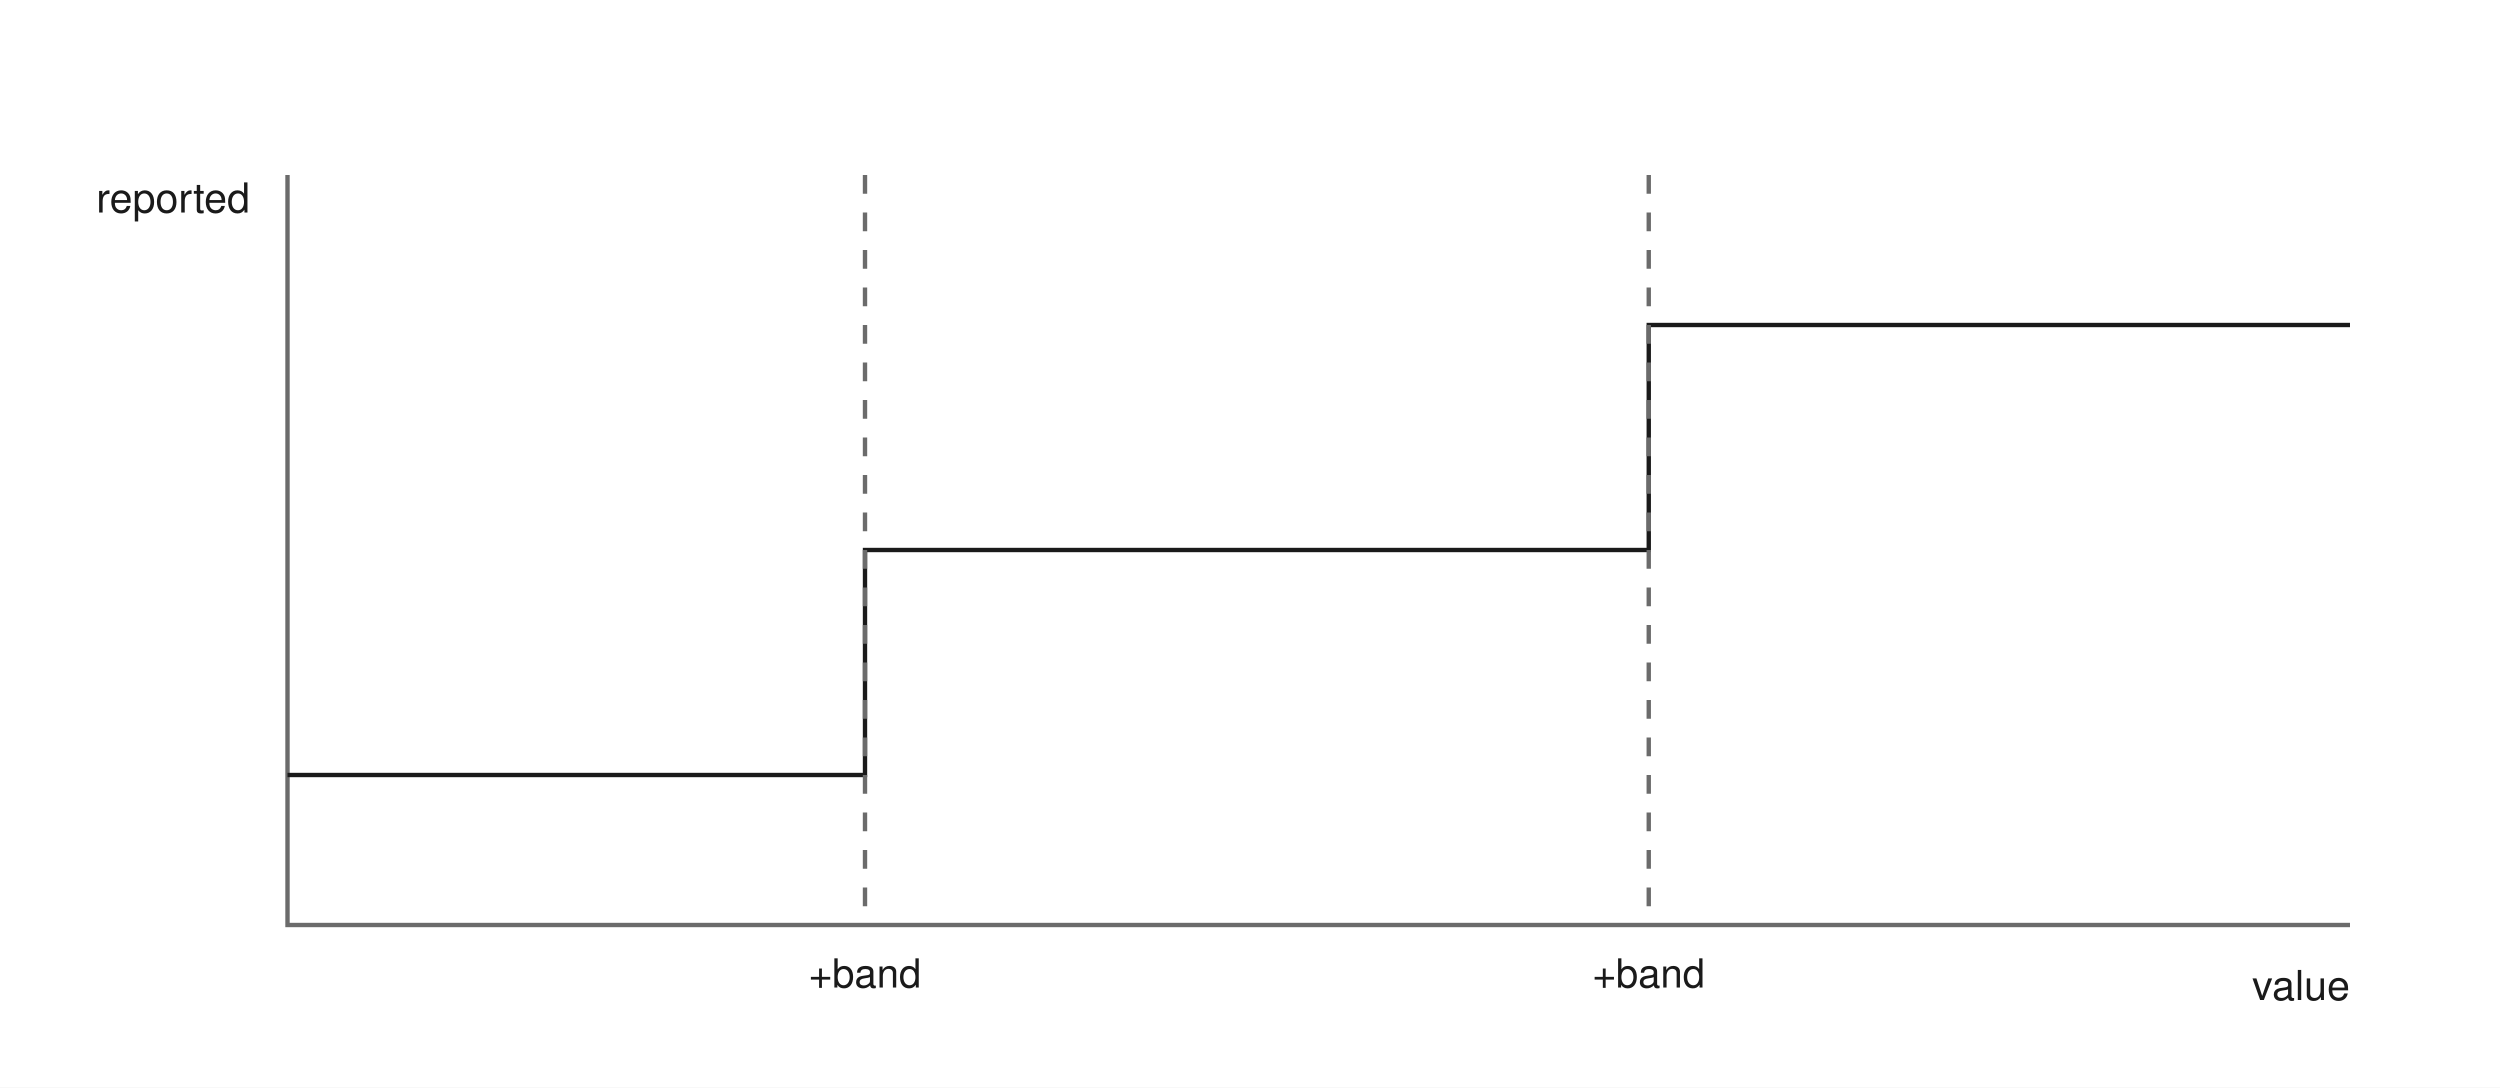
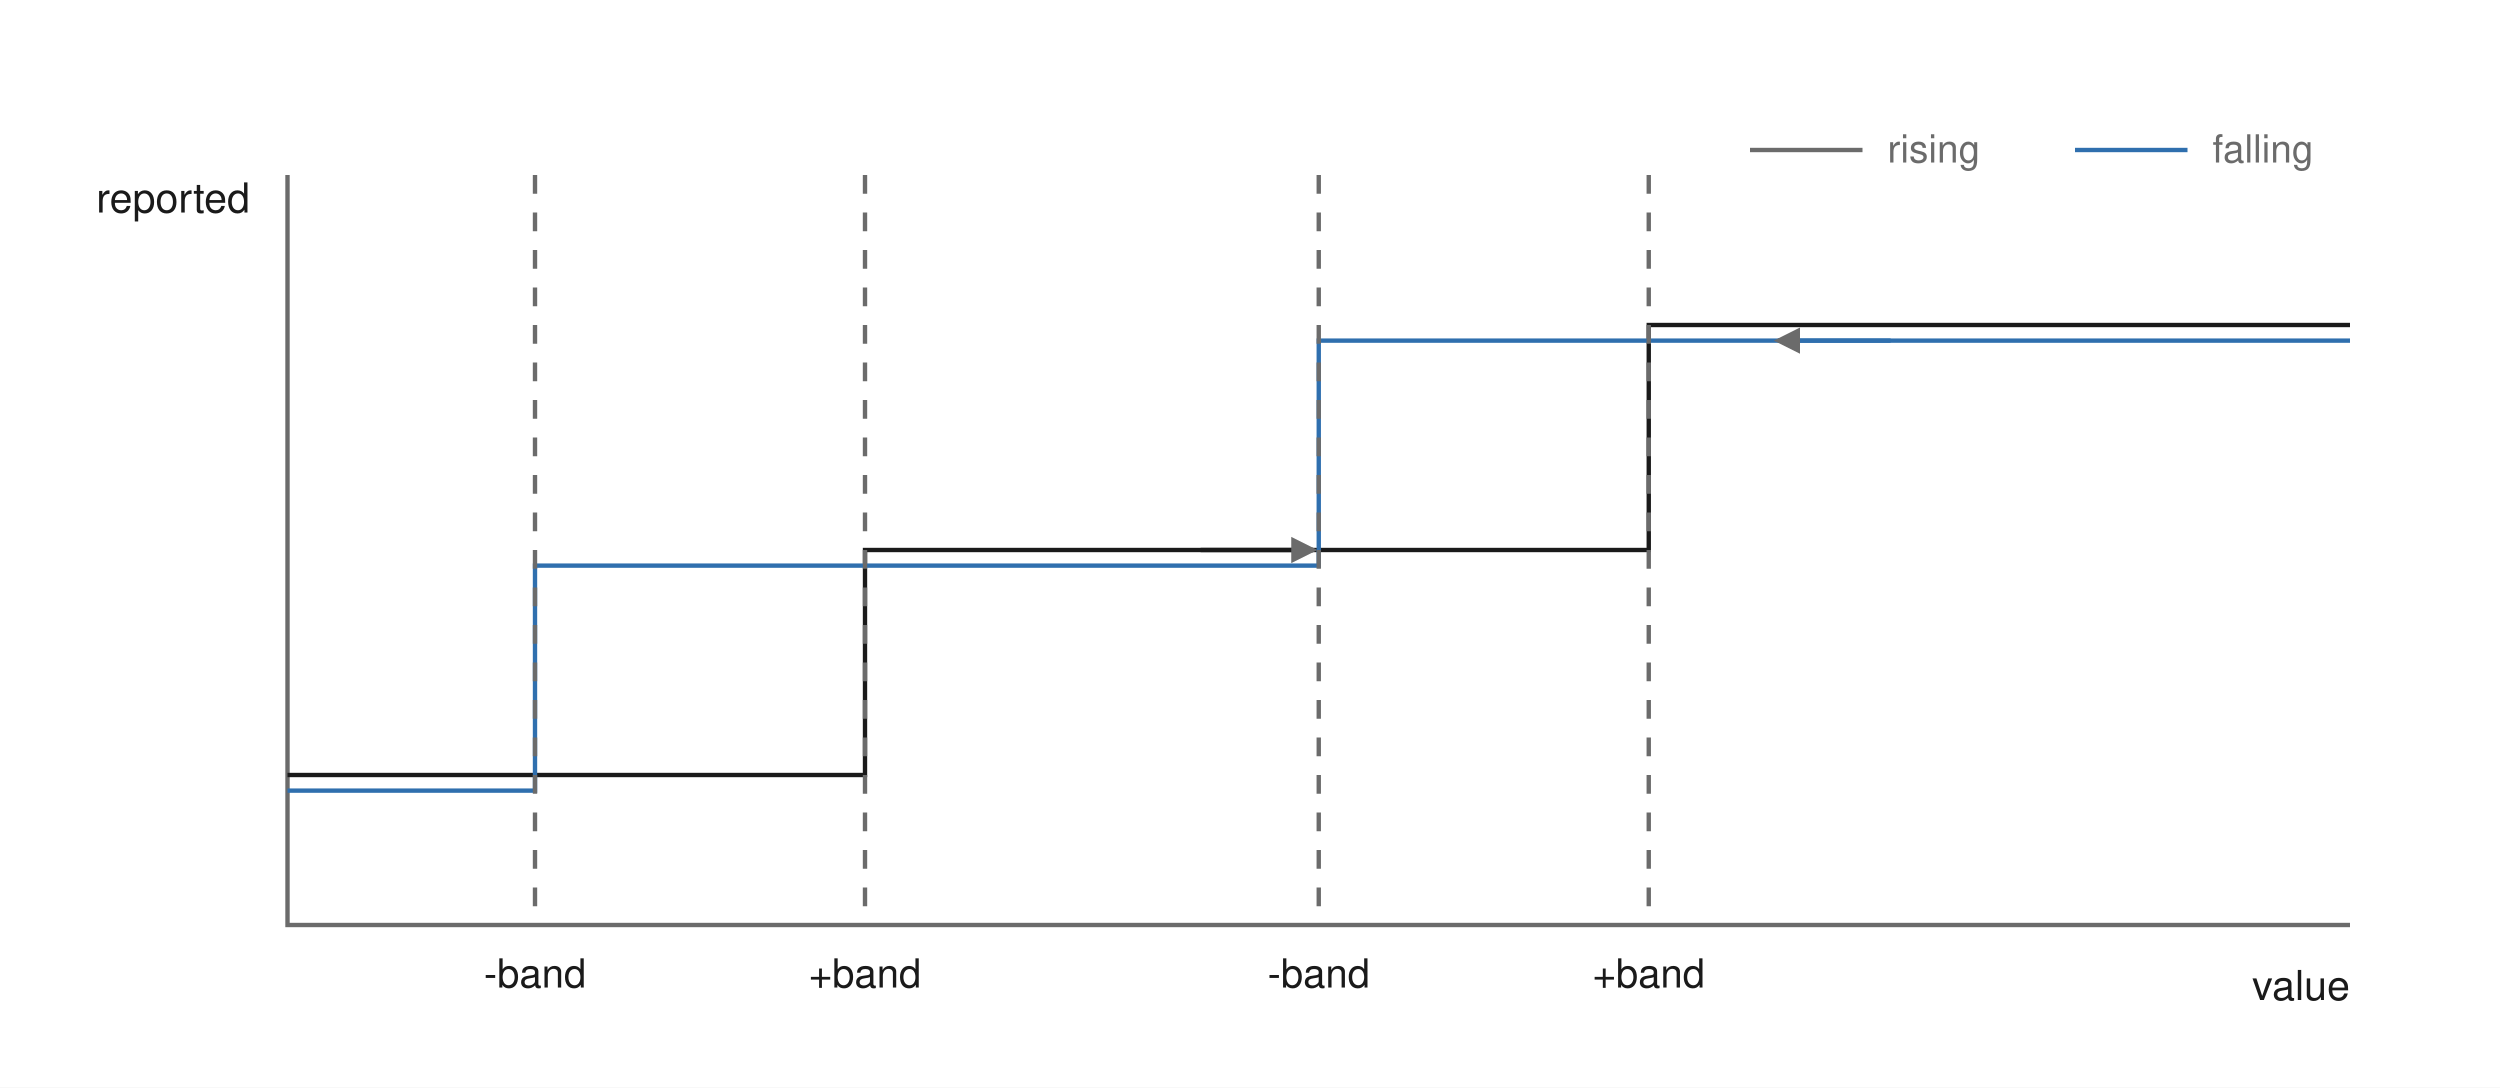
- <svg xmlns="http://www.w3.org/2000/svg" width="400" height="174" viewBox="0 0 400 174" style="max-width:100%;height:auto" content="&lt;mxfile host=&quot;app.diagrams.net&quot; type=&quot;device&quot;&gt;&lt;diagram id=&quot;block_Deadband&quot; name=&quot;block_Deadband&quot;&gt;&lt;mxGraphModel dx=&quot;400&quot; dy=&quot;174&quot; grid=&quot;0&quot; gridSize=&quot;10&quot; guides=&quot;1&quot; tooltips=&quot;1&quot; connect=&quot;1&quot; arrows=&quot;1&quot; fold=&quot;1&quot; page=&quot;1&quot; pageScale=&quot;1&quot; pageWidth=&quot;400&quot; pageHeight=&quot;174&quot; math=&quot;0&quot; shadow=&quot;0&quot;&gt;&lt;root&gt;&lt;mxCell id=&quot;0&quot;/&gt;&lt;mxCell id=&quot;1&quot; parent=&quot;0&quot;/&gt;&lt;mxCell id=&quot;e2&quot; value=&quot;&quot; style=&quot;edgeStyle=none;html=1;strokeColor=#6b6b6b;endArrow=none&quot; edge=&quot;1&quot; parent=&quot;1&quot;&gt;&lt;mxGeometry relative=&quot;1&quot; as=&quot;geometry&quot;&gt;&lt;mxPoint x=&quot;46&quot; y=&quot;28&quot; as=&quot;sourcePoint&quot;/&gt;&lt;mxPoint x=&quot;376&quot; y=&quot;148&quot; as=&quot;targetPoint&quot;/&gt;&lt;Array as=&quot;points&quot;&gt;&lt;mxPoint x=&quot;46&quot; y=&quot;148&quot;/&gt;&lt;/Array&gt;&lt;/mxGeometry&gt;&lt;/mxCell&gt;&lt;mxCell id=&quot;n3&quot; value=&quot;reported&quot; style=&quot;text;html=1;fontSize=6;fontColor=#1a1a1a;align=left&quot; vertex=&quot;1&quot; parent=&quot;1&quot;&gt;&lt;mxGeometry x=&quot;40&quot; y=&quot;27.4&quot; width=&quot;40&quot; height=&quot;10.6&quot; as=&quot;geometry&quot;/&gt;&lt;/mxCell&gt;&lt;mxCell id=&quot;n4&quot; value=&quot;value&quot; style=&quot;text;html=1;fontSize=6;fontColor=#1a1a1a;align=left&quot; vertex=&quot;1&quot; parent=&quot;1&quot;&gt;&lt;mxGeometry x=&quot;376&quot; y=&quot;153.4&quot; width=&quot;40&quot; height=&quot;10.6&quot; as=&quot;geometry&quot;/&gt;&lt;/mxCell&gt;&lt;mxCell id=&quot;e5&quot; value=&quot;&quot; style=&quot;edgeStyle=none;html=1;strokeColor=#1a1a1a;endArrow=none&quot; edge=&quot;1&quot; parent=&quot;1&quot;&gt;&lt;mxGeometry relative=&quot;1&quot; as=&quot;geometry&quot;&gt;&lt;mxPoint x=&quot;46.0&quot; y=&quot;124.0&quot; as=&quot;sourcePoint&quot;/&gt;&lt;mxPoint x=&quot;376.0&quot; y=&quot;52.0&quot; as=&quot;targetPoint&quot;/&gt;&lt;Array as=&quot;points&quot;&gt;&lt;mxPoint x=&quot;138.4&quot; y=&quot;124.0&quot;/&gt;&lt;mxPoint x=&quot;138.4&quot; y=&quot;88.0&quot;/&gt;&lt;mxPoint x=&quot;263.8&quot; y=&quot;88.0&quot;/&gt;&lt;mxPoint x=&quot;263.8&quot; y=&quot;52.0&quot;/&gt;&lt;/Array&gt;&lt;/mxGeometry&gt;&lt;/mxCell&gt;&lt;mxCell id=&quot;e6&quot; value=&quot;&quot; style=&quot;edgeStyle=none;html=1;strokeColor=#6b6b6b;endArrow=none;dashed=1&quot; edge=&quot;1&quot; parent=&quot;1&quot;&gt;&lt;mxGeometry relative=&quot;1&quot; as=&quot;geometry&quot;&gt;&lt;mxPoint x=&quot;138.4&quot; y=&quot;28&quot; as=&quot;sourcePoint&quot;/&gt;&lt;mxPoint x=&quot;138.4&quot; y=&quot;148&quot; as=&quot;targetPoint&quot;/&gt;&lt;/mxGeometry&gt;&lt;/mxCell&gt;&lt;mxCell id=&quot;n7&quot; value=&quot;+band&quot; style=&quot;text;html=1;fontSize=6;fontColor=#1a1a1a;align=center&quot; vertex=&quot;1&quot; parent=&quot;1&quot;&gt;&lt;mxGeometry x=&quot;138.4&quot; y=&quot;151.6&quot; width=&quot;40&quot; height=&quot;10.4&quot; as=&quot;geometry&quot;/&gt;&lt;/mxCell&gt;&lt;mxCell id=&quot;e8&quot; value=&quot;&quot; style=&quot;edgeStyle=none;html=1;strokeColor=#6b6b6b;endArrow=none;dashed=1&quot; edge=&quot;1&quot; parent=&quot;1&quot;&gt;&lt;mxGeometry relative=&quot;1&quot; as=&quot;geometry&quot;&gt;&lt;mxPoint x=&quot;263.8&quot; y=&quot;28&quot; as=&quot;sourcePoint&quot;/&gt;&lt;mxPoint x=&quot;263.8&quot; y=&quot;148&quot; as=&quot;targetPoint&quot;/&gt;&lt;/mxGeometry&gt;&lt;/mxCell&gt;&lt;mxCell id=&quot;n9&quot; value=&quot;+band&quot; style=&quot;text;html=1;fontSize=6;fontColor=#1a1a1a;align=center&quot; vertex=&quot;1&quot; parent=&quot;1&quot;&gt;&lt;mxGeometry x=&quot;263.8&quot; y=&quot;151.6&quot; width=&quot;40&quot; height=&quot;10.4&quot; as=&quot;geometry&quot;/&gt;&lt;/mxCell&gt;&lt;/root&gt;&lt;/mxGraphModel&gt;&lt;/diagram&gt;&lt;/mxfile&gt;">
+ <svg xmlns="http://www.w3.org/2000/svg" width="400" height="174" viewBox="0 0 400 174" style="max-width:100%;height:auto" content="&lt;mxfile host=&quot;app.diagrams.net&quot; type=&quot;device&quot;&gt;&lt;diagram id=&quot;block_Deadband&quot; name=&quot;block_Deadband&quot;&gt;&lt;mxGraphModel dx=&quot;400&quot; dy=&quot;174&quot; grid=&quot;0&quot; gridSize=&quot;10&quot; guides=&quot;1&quot; tooltips=&quot;1&quot; connect=&quot;1&quot; arrows=&quot;1&quot; fold=&quot;1&quot; page=&quot;1&quot; pageScale=&quot;1&quot; pageWidth=&quot;400&quot; pageHeight=&quot;174&quot; math=&quot;0&quot; shadow=&quot;0&quot;&gt;&lt;root&gt;&lt;mxCell id=&quot;0&quot;/&gt;&lt;mxCell id=&quot;1&quot; parent=&quot;0&quot;/&gt;&lt;mxCell id=&quot;e2&quot; value=&quot;&quot; style=&quot;edgeStyle=none;html=1;strokeColor=#6b6b6b;endArrow=none&quot; edge=&quot;1&quot; parent=&quot;1&quot;&gt;&lt;mxGeometry relative=&quot;1&quot; as=&quot;geometry&quot;&gt;&lt;mxPoint x=&quot;46&quot; y=&quot;28&quot; as=&quot;sourcePoint&quot;/&gt;&lt;mxPoint x=&quot;376&quot; y=&quot;148&quot; as=&quot;targetPoint&quot;/&gt;&lt;Array as=&quot;points&quot;&gt;&lt;mxPoint x=&quot;46&quot; y=&quot;148&quot;/&gt;&lt;/Array&gt;&lt;/mxGeometry&gt;&lt;/mxCell&gt;&lt;mxCell id=&quot;n3&quot; value=&quot;reported&quot; style=&quot;text;html=1;fontSize=6;fontColor=#1a1a1a;align=left&quot; vertex=&quot;1&quot; parent=&quot;1&quot;&gt;&lt;mxGeometry x=&quot;40&quot; y=&quot;27.4&quot; width=&quot;40&quot; height=&quot;10.6&quot; as=&quot;geometry&quot;/&gt;&lt;/mxCell&gt;&lt;mxCell id=&quot;n4&quot; value=&quot;value&quot; style=&quot;text;html=1;fontSize=6;fontColor=#1a1a1a;align=left&quot; vertex=&quot;1&quot; parent=&quot;1&quot;&gt;&lt;mxGeometry x=&quot;376&quot; y=&quot;153.4&quot; width=&quot;40&quot; height=&quot;10.6&quot; as=&quot;geometry&quot;/&gt;&lt;/mxCell&gt;&lt;mxCell id=&quot;e5&quot; value=&quot;&quot; style=&quot;edgeStyle=none;html=1;strokeColor=#1a1a1a;endArrow=none&quot; edge=&quot;1&quot; parent=&quot;1&quot;&gt;&lt;mxGeometry relative=&quot;1&quot; as=&quot;geometry&quot;&gt;&lt;mxPoint x=&quot;46.0&quot; y=&quot;124.0&quot; as=&quot;sourcePoint&quot;/&gt;&lt;mxPoint x=&quot;376.0&quot; y=&quot;52.0&quot; as=&quot;targetPoint&quot;/&gt;&lt;Array as=&quot;points&quot;&gt;&lt;mxPoint x=&quot;138.4&quot; y=&quot;124.0&quot;/&gt;&lt;mxPoint x=&quot;138.4&quot; y=&quot;88.0&quot;/&gt;&lt;mxPoint x=&quot;263.8&quot; y=&quot;88.0&quot;/&gt;&lt;mxPoint x=&quot;263.8&quot; y=&quot;52.0&quot;/&gt;&lt;/Array&gt;&lt;/mxGeometry&gt;&lt;/mxCell&gt;&lt;mxCell id=&quot;e6&quot; value=&quot;&quot; style=&quot;edgeStyle=none;html=1;strokeColor=#1a1a1a;endArrow=block&quot; edge=&quot;1&quot; parent=&quot;1&quot;&gt;&lt;mxGeometry relative=&quot;1&quot; as=&quot;geometry&quot;&gt;&lt;mxPoint x=&quot;192.1&quot; y=&quot;88.0&quot; as=&quot;sourcePoint&quot;/&gt;&lt;mxPoint x=&quot;210.1&quot; y=&quot;88.0&quot; as=&quot;targetPoint&quot;/&gt;&lt;/mxGeometry&gt;&lt;/mxCell&gt;&lt;mxCell id=&quot;e7&quot; value=&quot;&quot; style=&quot;edgeStyle=none;html=1;strokeColor=#2f6fae;endArrow=none&quot; edge=&quot;1&quot; parent=&quot;1&quot;&gt;&lt;mxGeometry relative=&quot;1&quot; as=&quot;geometry&quot;&gt;&lt;mxPoint x=&quot;376.0&quot; y=&quot;54.5&quot; as=&quot;sourcePoint&quot;/&gt;&lt;mxPoint x=&quot;46.0&quot; y=&quot;126.5&quot; as=&quot;targetPoint&quot;/&gt;&lt;Array as=&quot;points&quot;&gt;&lt;mxPoint x=&quot;211.0&quot; y=&quot;54.5&quot;/&gt;&lt;mxPoint x=&quot;211.0&quot; y=&quot;90.5&quot;/&gt;&lt;mxPoint x=&quot;85.6&quot; y=&quot;90.5&quot;/&gt;&lt;mxPoint x=&quot;85.6&quot; y=&quot;126.5&quot;/&gt;&lt;/Array&gt;&lt;/mxGeometry&gt;&lt;/mxCell&gt;&lt;mxCell id=&quot;e8&quot; value=&quot;&quot; style=&quot;edgeStyle=none;html=1;strokeColor=#2f6fae;endArrow=block&quot; edge=&quot;1&quot; parent=&quot;1&quot;&gt;&lt;mxGeometry relative=&quot;1&quot; as=&quot;geometry&quot;&gt;&lt;mxPoint x=&quot;302.5&quot; y=&quot;54.5&quot; as=&quot;sourcePoint&quot;/&gt;&lt;mxPoint x=&quot;284.5&quot; y=&quot;54.5&quot; as=&quot;targetPoint&quot;/&gt;&lt;/mxGeometry&gt;&lt;/mxCell&gt;&lt;mxCell id=&quot;e9&quot; value=&quot;&quot; style=&quot;edgeStyle=none;html=1;strokeColor=#6b6b6b;endArrow=none&quot; edge=&quot;1&quot; parent=&quot;1&quot;&gt;&lt;mxGeometry relative=&quot;1&quot; as=&quot;geometry&quot;&gt;&lt;mxPoint x=&quot;280&quot; y=&quot;24&quot; as=&quot;sourcePoint&quot;/&gt;&lt;mxPoint x=&quot;298&quot; y=&quot;24&quot; as=&quot;targetPoint&quot;/&gt;&lt;/mxGeometry&gt;&lt;/mxCell&gt;&lt;mxCell id=&quot;n10&quot; value=&quot;rising&quot; style=&quot;text;html=1;fontSize=6;fontColor=#6b6b6b;align=left&quot; vertex=&quot;1&quot; parent=&quot;1&quot;&gt;&lt;mxGeometry x=&quot;302&quot; y=&quot;19.8&quot; width=&quot;40&quot; height=&quot;10.2&quot; as=&quot;geometry&quot;/&gt;&lt;/mxCell&gt;&lt;mxCell id=&quot;e11&quot; value=&quot;&quot; style=&quot;edgeStyle=none;html=1;strokeColor=#2f6fae;endArrow=none&quot; edge=&quot;1&quot; parent=&quot;1&quot;&gt;&lt;mxGeometry relative=&quot;1&quot; as=&quot;geometry&quot;&gt;&lt;mxPoint x=&quot;332&quot; y=&quot;24&quot; as=&quot;sourcePoint&quot;/&gt;&lt;mxPoint x=&quot;350&quot; y=&quot;24&quot; as=&quot;targetPoint&quot;/&gt;&lt;/mxGeometry&gt;&lt;/mxCell&gt;&lt;mxCell id=&quot;n12&quot; value=&quot;falling&quot; style=&quot;text;html=1;fontSize=6;fontColor=#6b6b6b;align=left&quot; vertex=&quot;1&quot; parent=&quot;1&quot;&gt;&lt;mxGeometry x=&quot;354&quot; y=&quot;19.8&quot; width=&quot;40&quot; height=&quot;10.2&quot; as=&quot;geometry&quot;/&gt;&lt;/mxCell&gt;&lt;mxCell id=&quot;e13&quot; value=&quot;&quot; style=&quot;edgeStyle=none;html=1;strokeColor=#6b6b6b;endArrow=none;dashed=1&quot; edge=&quot;1&quot; parent=&quot;1&quot;&gt;&lt;mxGeometry relative=&quot;1&quot; as=&quot;geometry&quot;&gt;&lt;mxPoint x=&quot;85.6&quot; y=&quot;28&quot; as=&quot;sourcePoint&quot;/&gt;&lt;mxPoint x=&quot;85.6&quot; y=&quot;148&quot; as=&quot;targetPoint&quot;/&gt;&lt;/mxGeometry&gt;&lt;/mxCell&gt;&lt;mxCell id=&quot;n14&quot; value=&quot;-band&quot; style=&quot;text;html=1;fontSize=6;fontColor=#1a1a1a;align=center&quot; vertex=&quot;1&quot; parent=&quot;1&quot;&gt;&lt;mxGeometry x=&quot;85.6&quot; y=&quot;151.6&quot; width=&quot;40&quot; height=&quot;10.4&quot; as=&quot;geometry&quot;/&gt;&lt;/mxCell&gt;&lt;mxCell id=&quot;e15&quot; value=&quot;&quot; style=&quot;edgeStyle=none;html=1;strokeColor=#6b6b6b;endArrow=none;dashed=1&quot; edge=&quot;1&quot; parent=&quot;1&quot;&gt;&lt;mxGeometry relative=&quot;1&quot; as=&quot;geometry&quot;&gt;&lt;mxPoint x=&quot;138.4&quot; y=&quot;28&quot; as=&quot;sourcePoint&quot;/&gt;&lt;mxPoint x=&quot;138.4&quot; y=&quot;148&quot; as=&quot;targetPoint&quot;/&gt;&lt;/mxGeometry&gt;&lt;/mxCell&gt;&lt;mxCell id=&quot;n16&quot; value=&quot;+band&quot; style=&quot;text;html=1;fontSize=6;fontColor=#1a1a1a;align=center&quot; vertex=&quot;1&quot; parent=&quot;1&quot;&gt;&lt;mxGeometry x=&quot;138.4&quot; y=&quot;151.6&quot; width=&quot;40&quot; height=&quot;10.4&quot; as=&quot;geometry&quot;/&gt;&lt;/mxCell&gt;&lt;mxCell id=&quot;e17&quot; value=&quot;&quot; style=&quot;edgeStyle=none;html=1;strokeColor=#6b6b6b;endArrow=none;dashed=1&quot; edge=&quot;1&quot; parent=&quot;1&quot;&gt;&lt;mxGeometry relative=&quot;1&quot; as=&quot;geometry&quot;&gt;&lt;mxPoint x=&quot;211.0&quot; y=&quot;28&quot; as=&quot;sourcePoint&quot;/&gt;&lt;mxPoint x=&quot;211.0&quot; y=&quot;148&quot; as=&quot;targetPoint&quot;/&gt;&lt;/mxGeometry&gt;&lt;/mxCell&gt;&lt;mxCell id=&quot;n18&quot; value=&quot;-band&quot; style=&quot;text;html=1;fontSize=6;fontColor=#1a1a1a;align=center&quot; vertex=&quot;1&quot; parent=&quot;1&quot;&gt;&lt;mxGeometry x=&quot;211.0&quot; y=&quot;151.6&quot; width=&quot;40&quot; height=&quot;10.4&quot; as=&quot;geometry&quot;/&gt;&lt;/mxCell&gt;&lt;mxCell id=&quot;e19&quot; value=&quot;&quot; style=&quot;edgeStyle=none;html=1;strokeColor=#6b6b6b;endArrow=none;dashed=1&quot; edge=&quot;1&quot; parent=&quot;1&quot;&gt;&lt;mxGeometry relative=&quot;1&quot; as=&quot;geometry&quot;&gt;&lt;mxPoint x=&quot;263.8&quot; y=&quot;28&quot; as=&quot;sourcePoint&quot;/&gt;&lt;mxPoint x=&quot;263.8&quot; y=&quot;148&quot; as=&quot;targetPoint&quot;/&gt;&lt;/mxGeometry&gt;&lt;/mxCell&gt;&lt;mxCell id=&quot;n20&quot; value=&quot;+band&quot; style=&quot;text;html=1;fontSize=6;fontColor=#1a1a1a;align=center&quot; vertex=&quot;1&quot; parent=&quot;1&quot;&gt;&lt;mxGeometry x=&quot;263.8&quot; y=&quot;151.6&quot; width=&quot;40&quot; height=&quot;10.4&quot; as=&quot;geometry&quot;/&gt;&lt;/mxCell&gt;&lt;/root&gt;&lt;/mxGraphModel&gt;&lt;/diagram&gt;&lt;/mxfile&gt;">
  <defs>
    <marker id="a" markerWidth="6" markerHeight="6" refX="5" refY="3" orient="auto">
      <path d="M0,0 L6,3 L0,6 z" fill="#6b6b6b" />
    </marker>
  </defs>
  <rect width="400" height="174" fill="#ffffff" />
  <polyline points="46,28 46,148 376,148" fill="none" stroke="#6b6b6b" stroke-width="0.7" />
  <text x="40" y="34" font-family="Helvetica,Arial,sans-serif" font-size="6.6" fill="#1a1a1a" text-anchor="end">reported</text>
  <text x="376" y="160" font-family="Helvetica,Arial,sans-serif" font-size="6.6" fill="#1a1a1a" text-anchor="end">value</text>
  <polyline points="46.0,124.0 138.4,124.0 138.4,88.0 263.8,88.0 263.8,52.0 376.0,52.0" fill="none" stroke="#1a1a1a" stroke-width="0.7" />
+   <polyline points="192.1,88.0 210.1,88.0" fill="none" stroke="#1a1a1a" stroke-width="0.7" marker-end="url(#a)" />
+   <polyline points="376.0,54.5 211.0,54.5 211.0,90.5 85.6,90.5 85.6,126.5 46.0,126.5" fill="none" stroke="#2f6fae" stroke-width="0.7" />
+   <polyline points="302.5,54.5 284.5,54.5" fill="none" stroke="#2f6fae" stroke-width="0.7" marker-end="url(#a)" />
+   <polyline points="280,24 298,24" fill="none" stroke="#6b6b6b" stroke-width="0.7" />
+   <text x="302" y="26" font-family="Helvetica,Arial,sans-serif" font-size="6.2" fill="#6b6b6b" text-anchor="start">rising</text>
+   <polyline points="332,24 350,24" fill="none" stroke="#2f6fae" stroke-width="0.7" />
+   <text x="354" y="26" font-family="Helvetica,Arial,sans-serif" font-size="6.2" fill="#6b6b6b" text-anchor="start">falling</text>
+   <polyline points="85.6,28 85.6,148" fill="none" stroke="#6b6b6b" stroke-width="0.7" stroke-dasharray="3,3" />
+   <text x="85.6" y="158" font-family="Helvetica,Arial,sans-serif" font-size="6.4" fill="#1a1a1a" text-anchor="middle">-band</text>
  <polyline points="138.4,28 138.4,148" fill="none" stroke="#6b6b6b" stroke-width="0.7" stroke-dasharray="3,3" />
  <text x="138.4" y="158" font-family="Helvetica,Arial,sans-serif" font-size="6.4" fill="#1a1a1a" text-anchor="middle">+band</text>
+   <polyline points="211.0,28 211.0,148" fill="none" stroke="#6b6b6b" stroke-width="0.7" stroke-dasharray="3,3" />
+   <text x="211.0" y="158" font-family="Helvetica,Arial,sans-serif" font-size="6.4" fill="#1a1a1a" text-anchor="middle">-band</text>
  <polyline points="263.8,28 263.8,148" fill="none" stroke="#6b6b6b" stroke-width="0.7" stroke-dasharray="3,3" />
  <text x="263.8" y="158" font-family="Helvetica,Arial,sans-serif" font-size="6.4" fill="#1a1a1a" text-anchor="middle">+band</text>
</svg>
